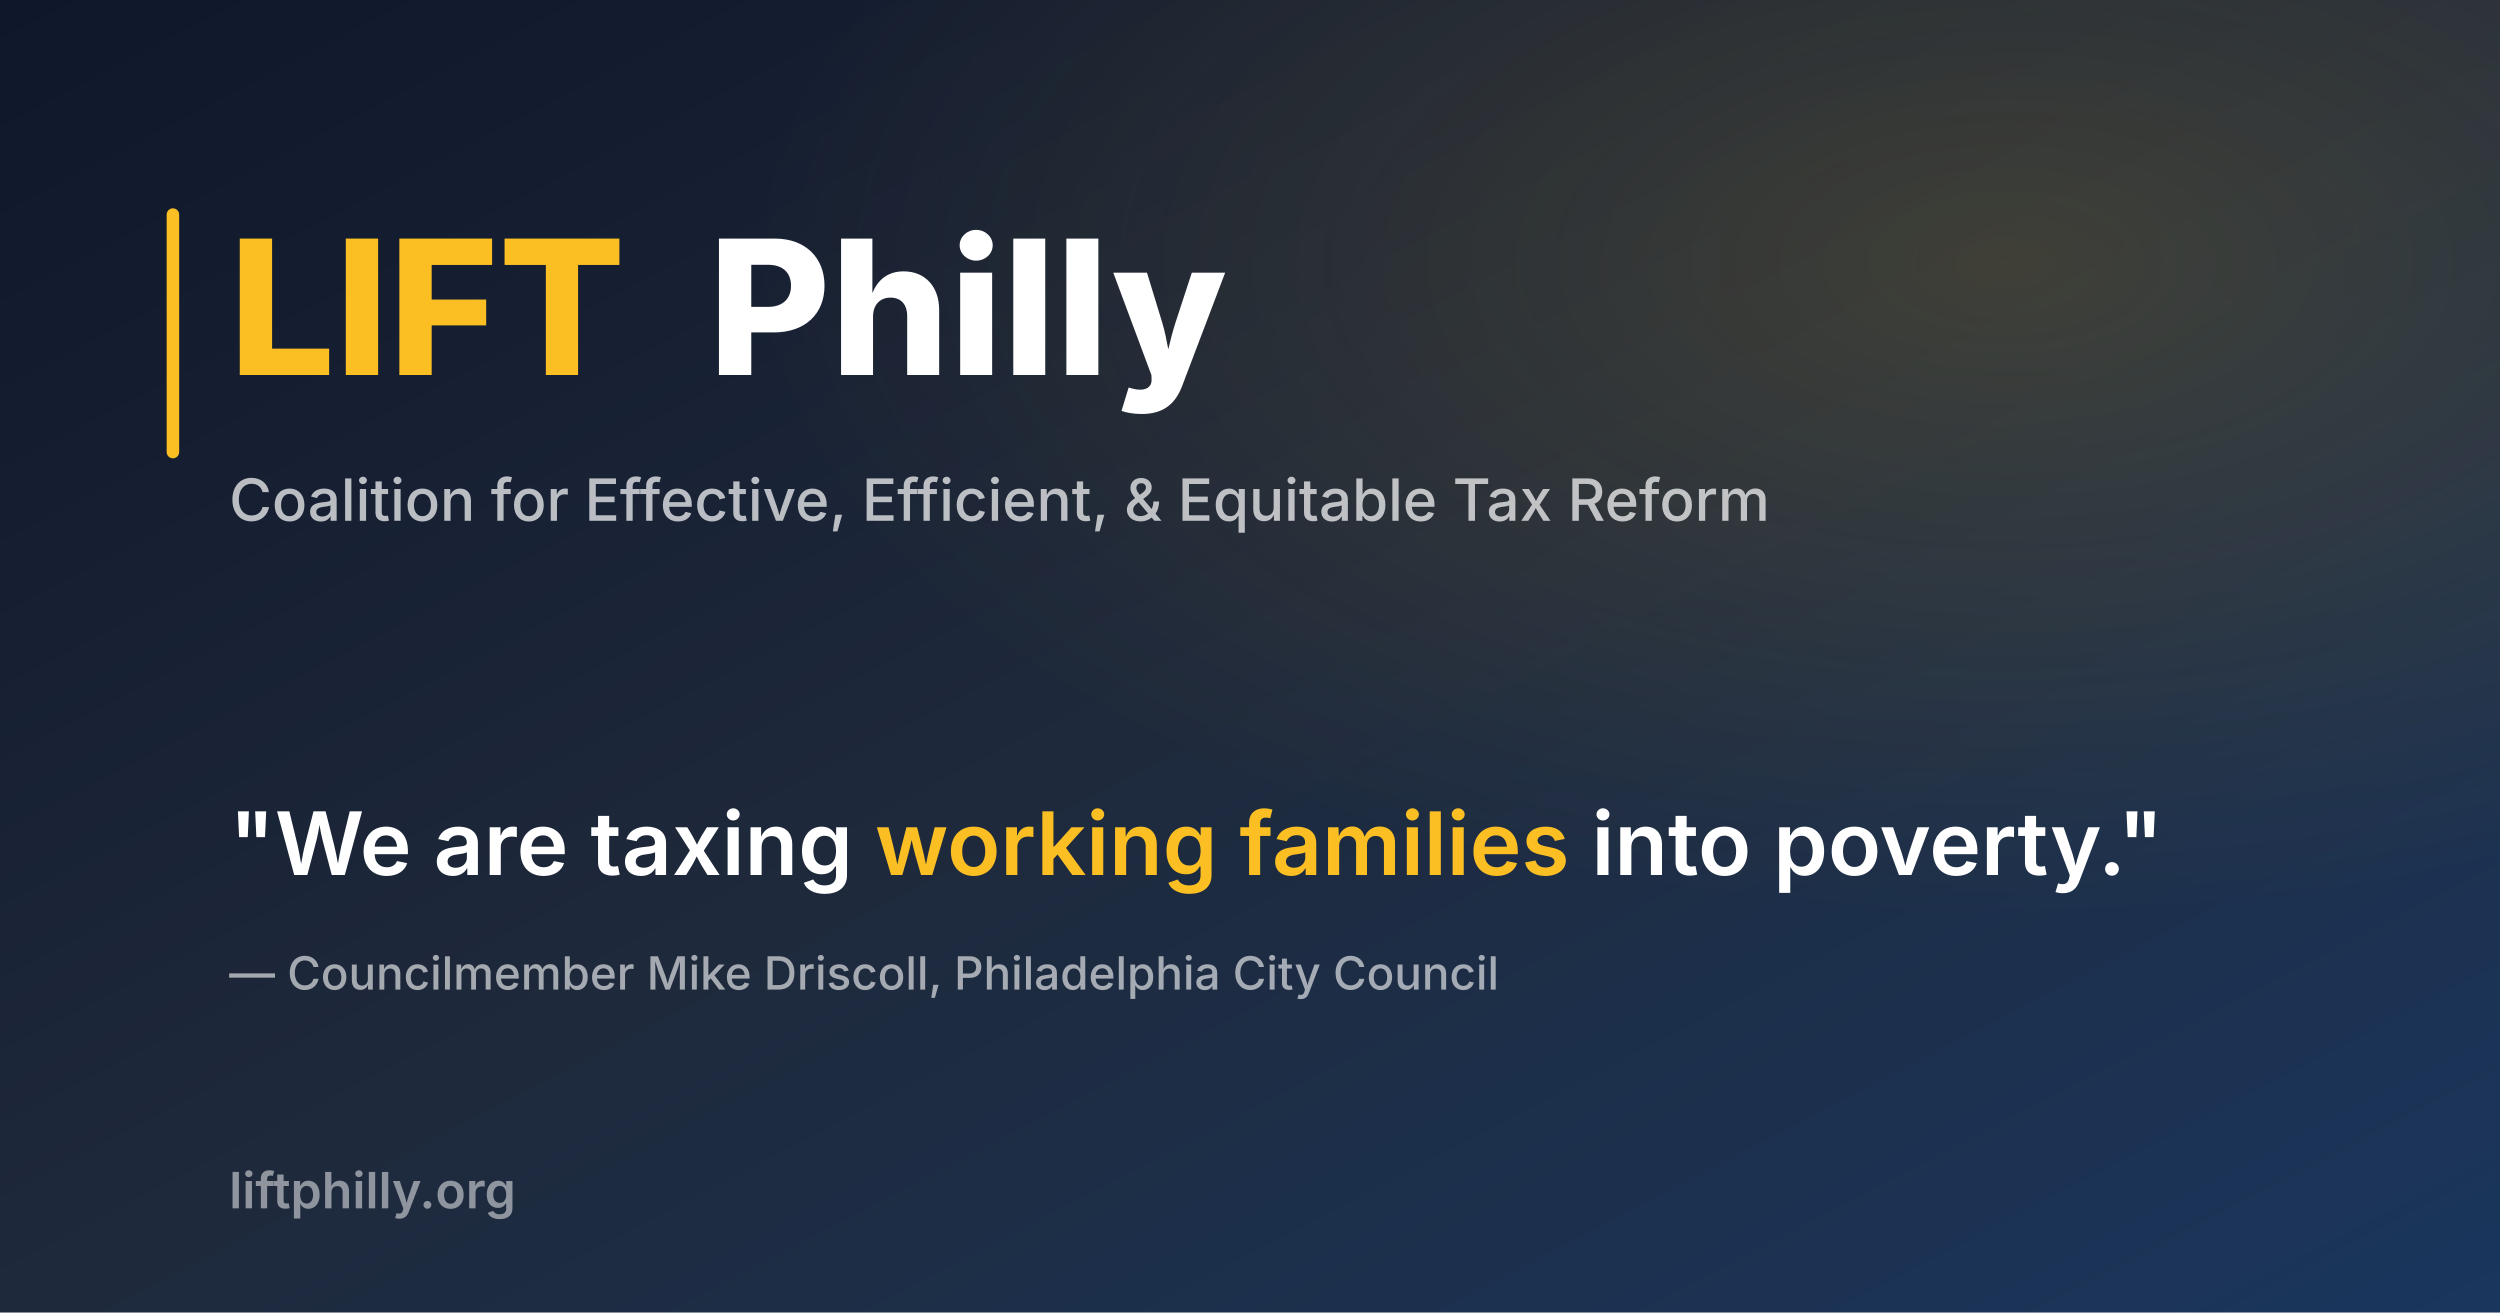
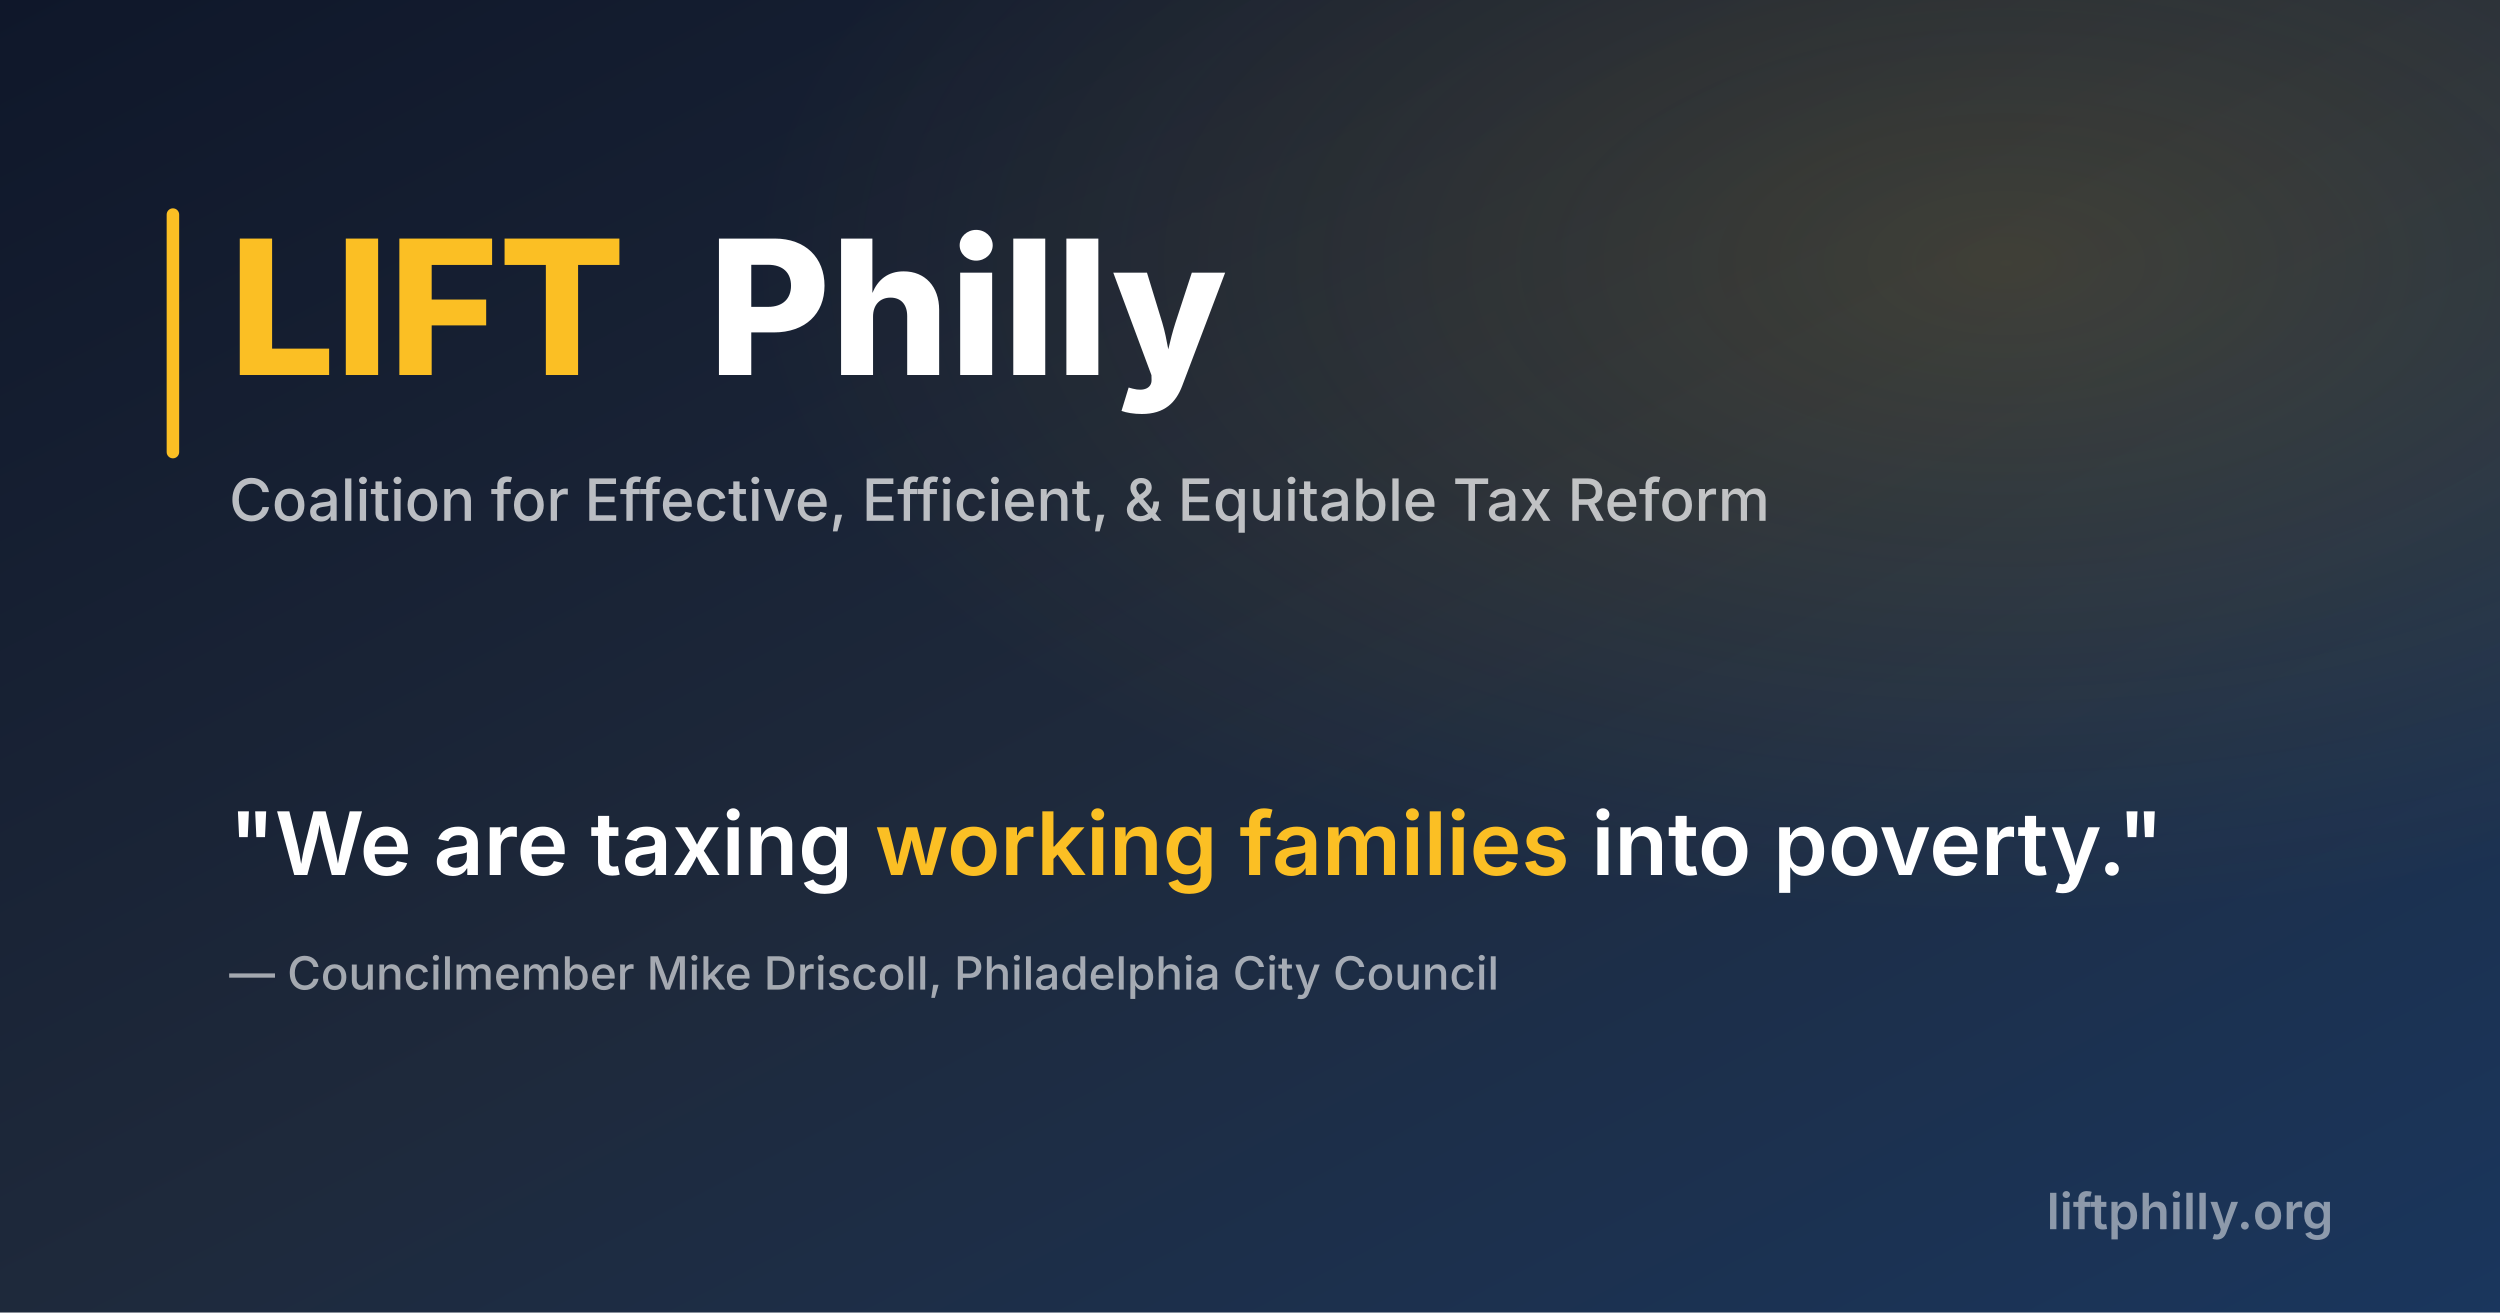
<svg xmlns="http://www.w3.org/2000/svg" width="1200" height="630">
  <defs>
    <linearGradient id="bg" x1="0%" y1="0%" x2="100%" y2="100%">
      <stop offset="0%" style="stop-color:#0f172a" />
      <stop offset="50%" style="stop-color:#1e293b" />
      <stop offset="100%" style="stop-color:#1a365d" />
    </linearGradient>
    <radialGradient id="glow" cx="80%" cy="20%" r="50%">
      <stop offset="0%" style="stop-color:rgba(251,191,36,0.15)" />
      <stop offset="100%" style="stop-color:rgba(251,191,36,0)" />
    </radialGradient>
  </defs>
  <rect width="1200" height="630" fill="url(#bg)" />
  <rect width="1200" height="630" fill="url(#glow)" />
  <rect x="80" y="100" width="6" height="120" fill="#fbbf24" rx="3" />
  <text x="110" y="180" font-family="Inter, -apple-system, BlinkMacSystemFont, sans-serif" font-size="90" font-weight="800" fill="#fbbf24">LIFT</text>
  <text x="340" y="180" font-family="Inter, -apple-system, BlinkMacSystemFont, sans-serif" font-size="90" font-weight="800" fill="#ffffff">Philly</text>
  <text x="110" y="250" font-family="Inter, -apple-system, BlinkMacSystemFont, sans-serif" font-size="28" font-weight="500" fill="rgba(255,255,255,0.7)">Coalition for Effective, Efficient, &amp; Equitable Tax Reform</text>
  <text x="110" y="420" font-family="Inter, -apple-system, BlinkMacSystemFont, sans-serif" font-size="42" font-weight="600" fill="#ffffff">"We are taxing <tspan fill="#fbbf24">working families</tspan> into poverty."</text>
  <text x="110" y="475" font-family="Inter, -apple-system, BlinkMacSystemFont, sans-serif" font-size="22" font-weight="500" fill="rgba(255,255,255,0.6)">— Councilmember Mike Driscoll, Philadelphia City Council</text>
-   <text x="110" y="580" font-family="Inter, -apple-system, BlinkMacSystemFont, sans-serif" font-size="24" font-weight="600" fill="rgba(255,255,255,0.5)">liftphilly.org</text>
+   <text x="1120" y="590" font-family="Inter, -apple-system, BlinkMacSystemFont, sans-serif" font-size="24" font-weight="600" fill="rgba(255,255,255,0.5)" text-anchor="end">liftphilly.org</text>
</svg>
